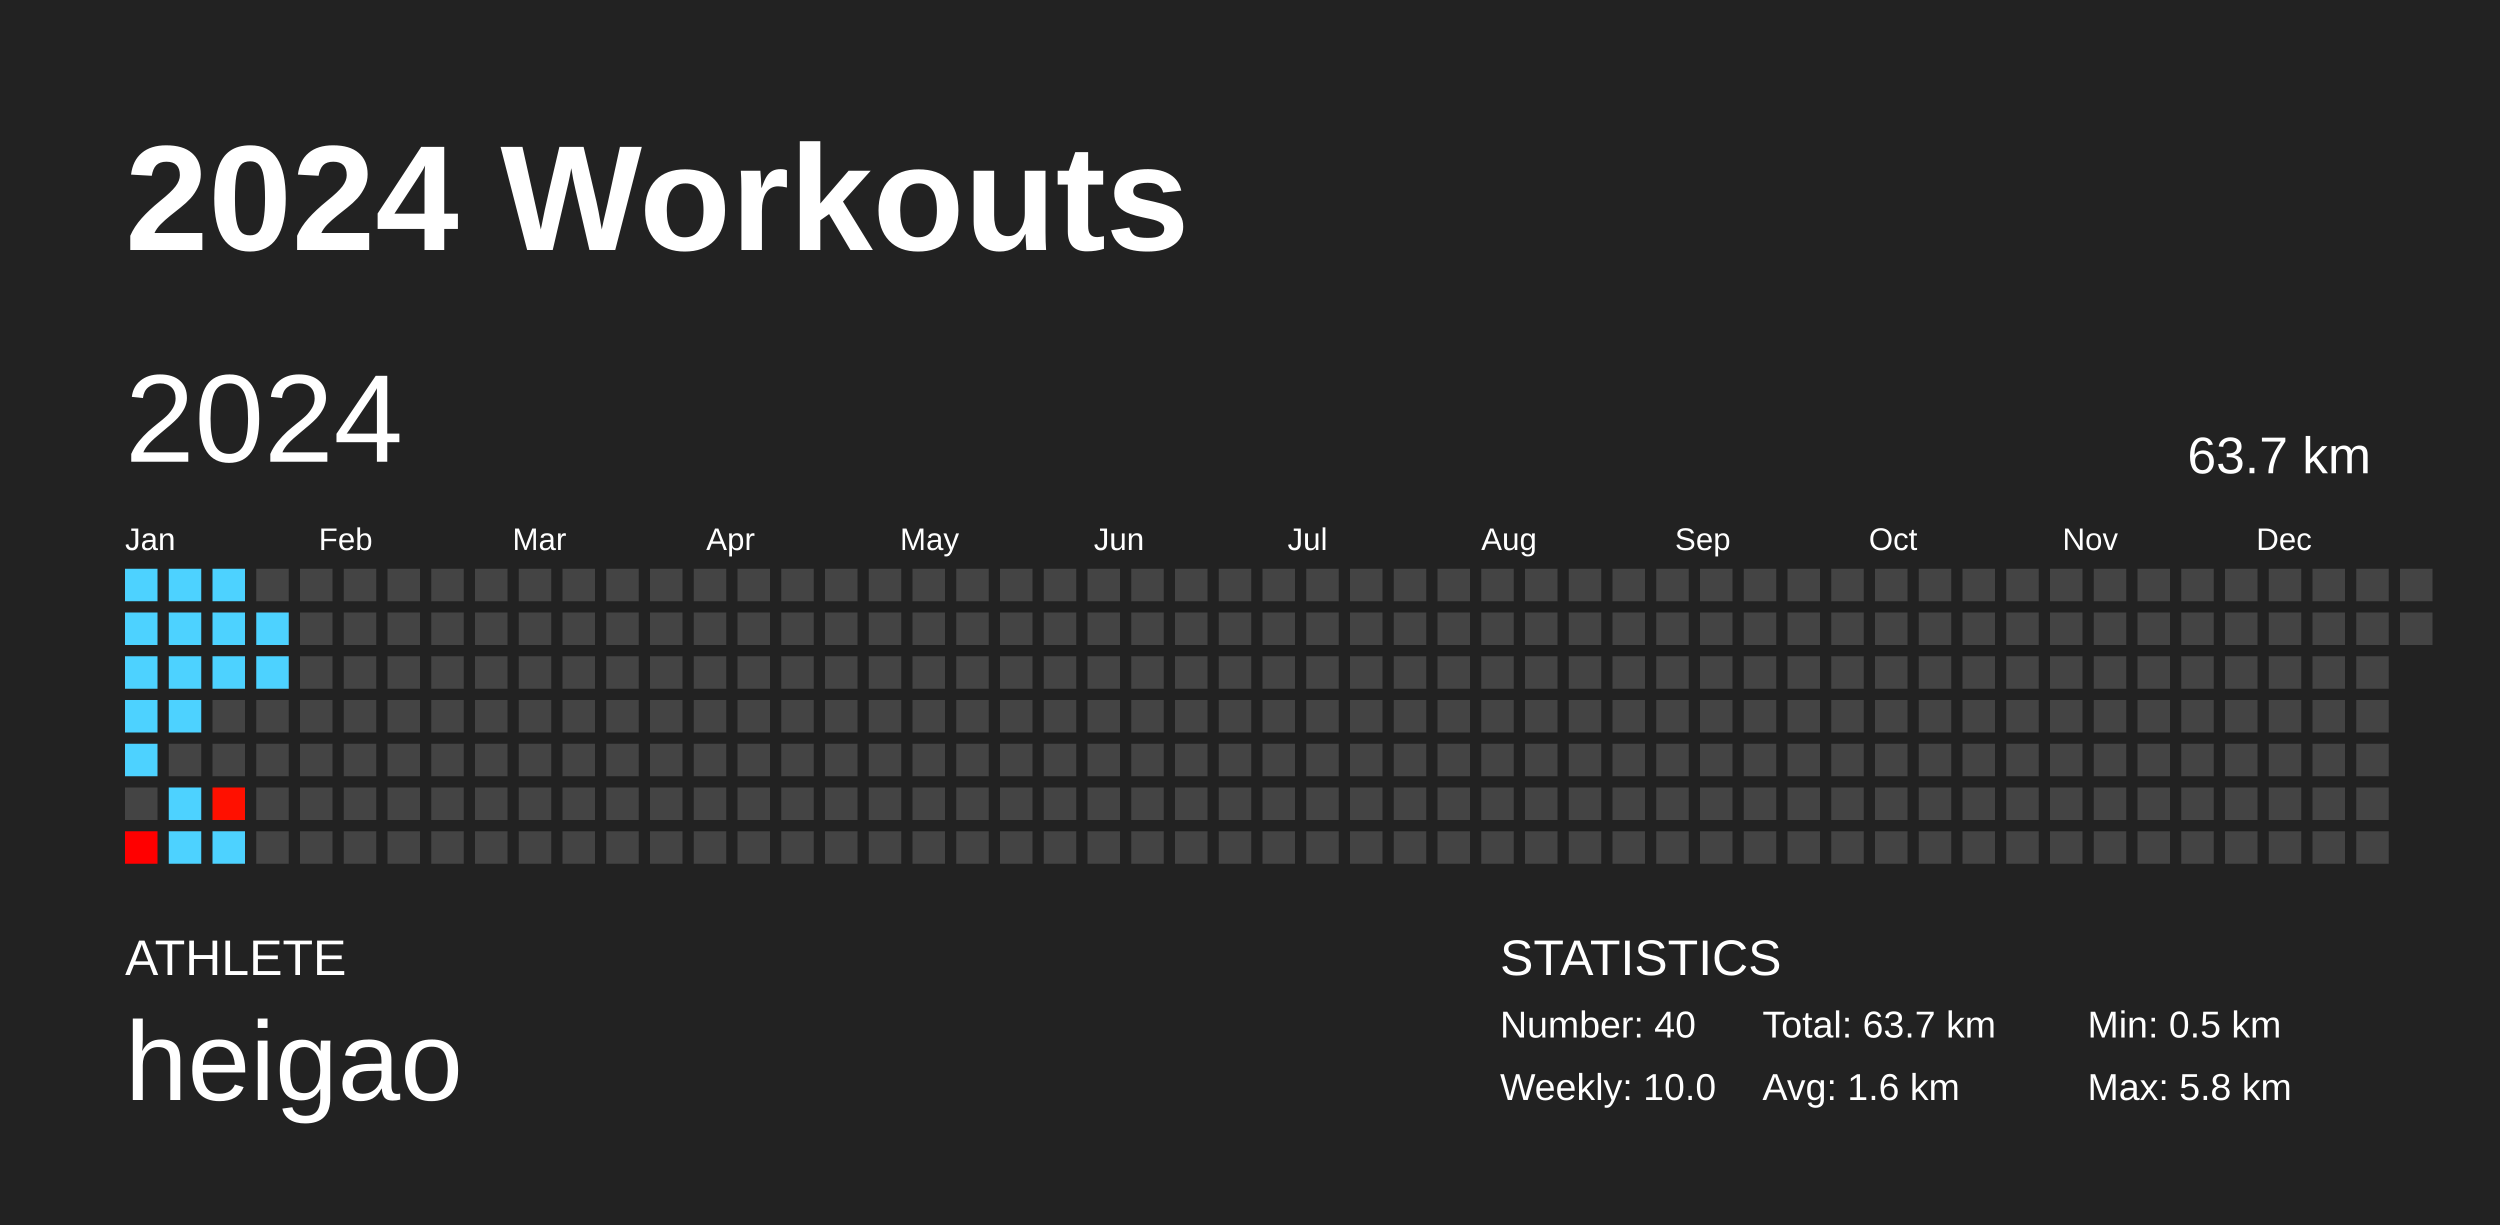
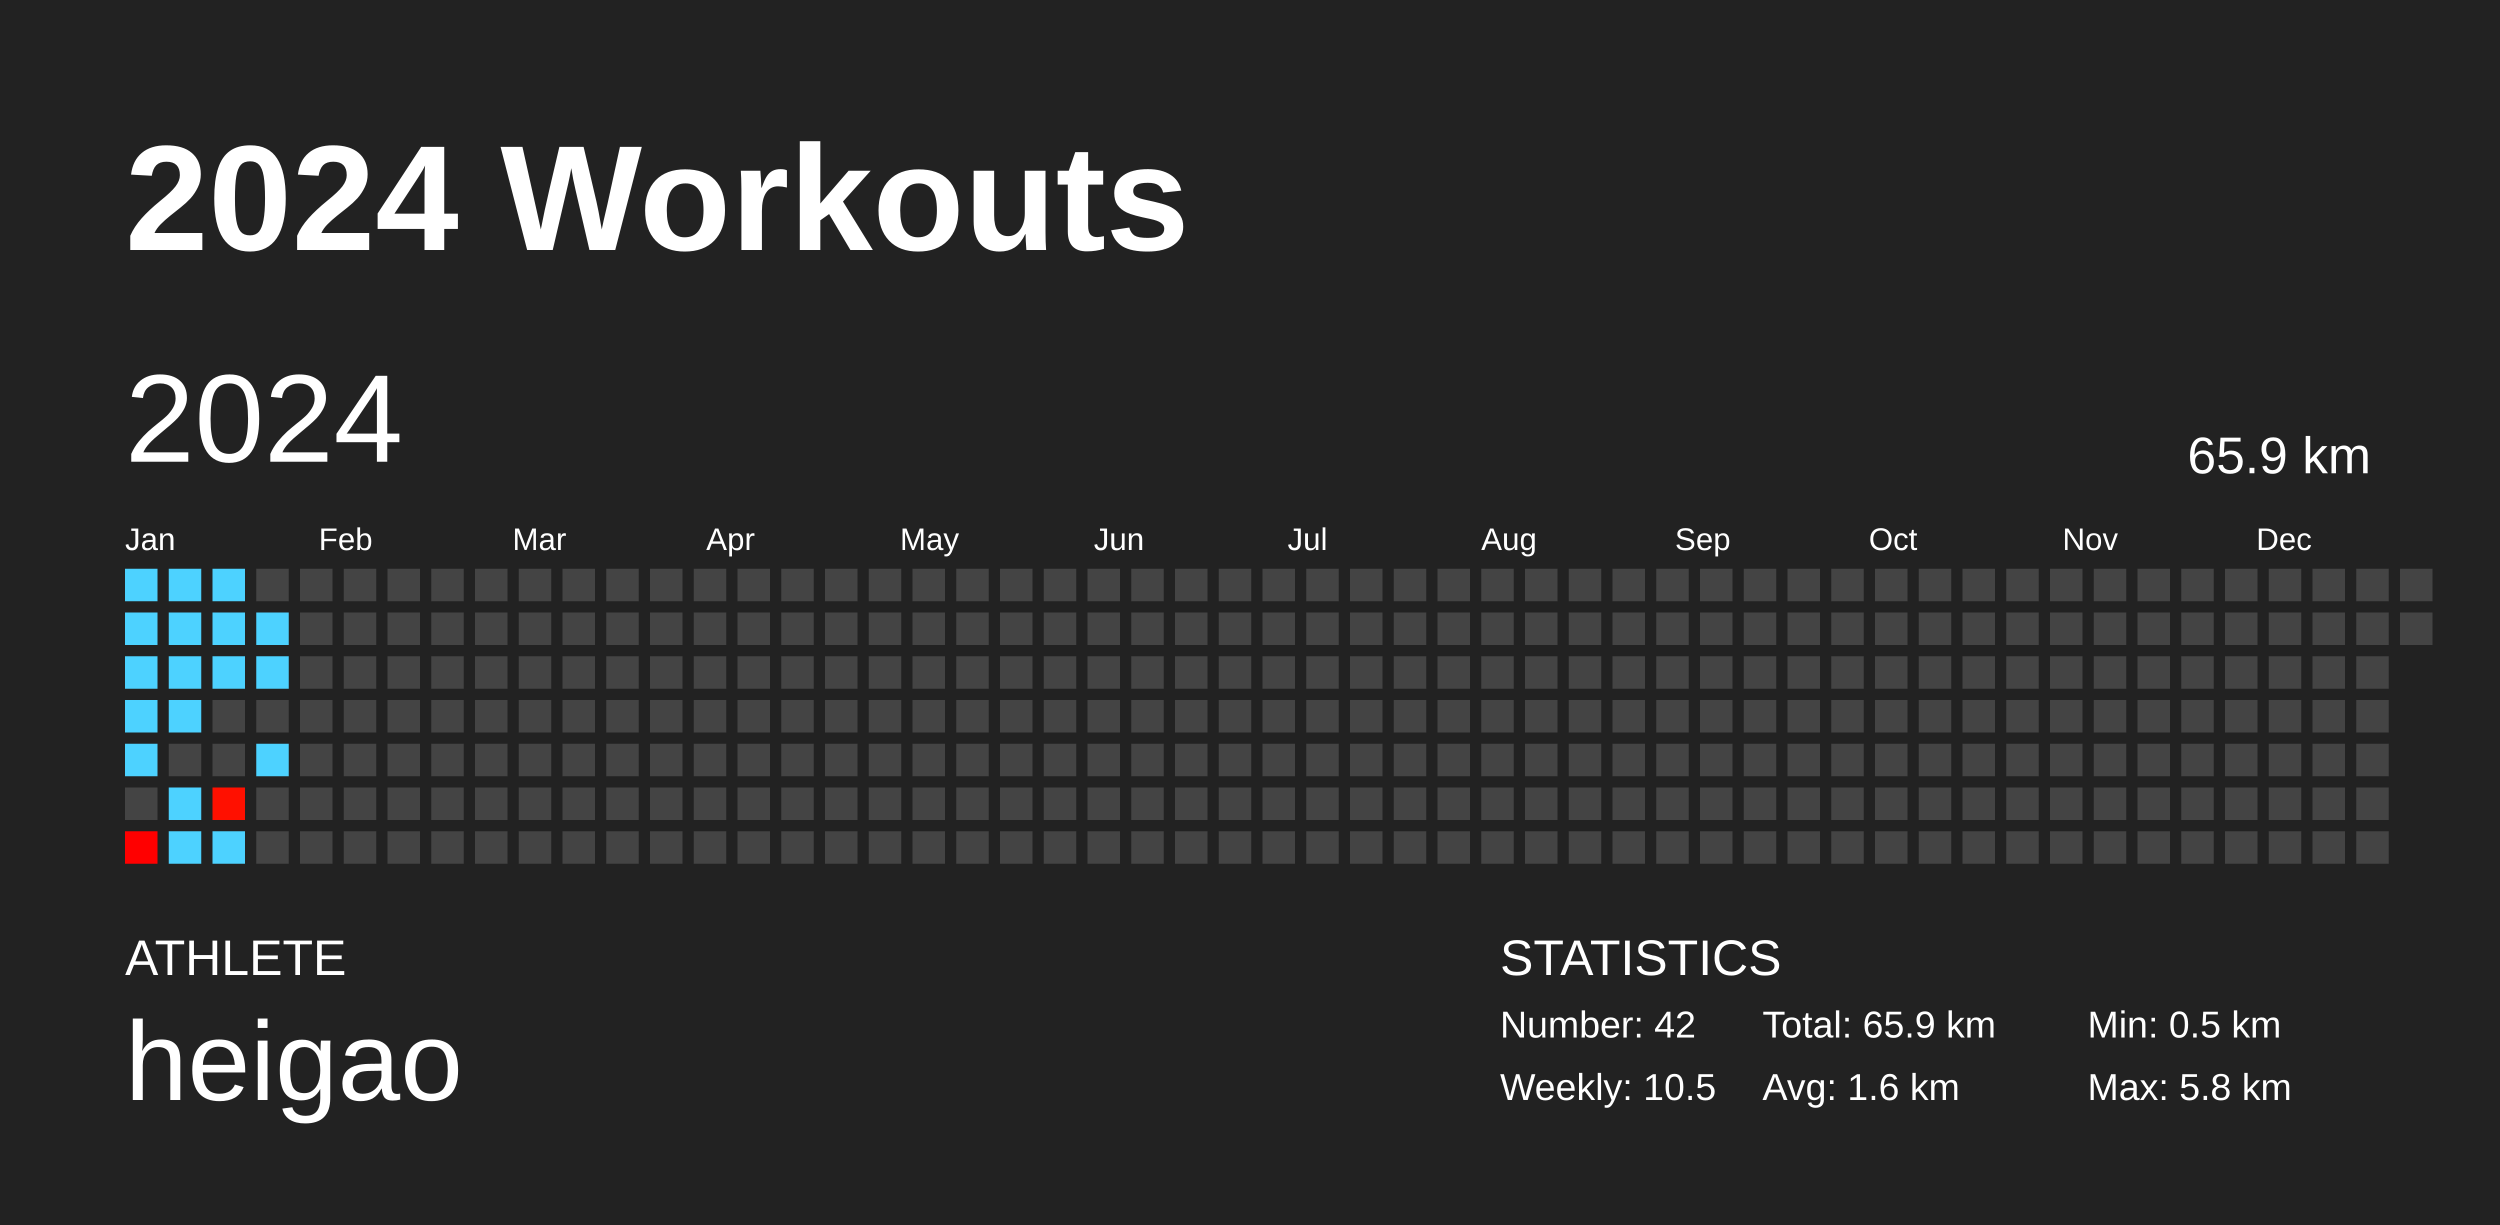
<svg xmlns="http://www.w3.org/2000/svg" baseProfile="full" height="98mm" version="1.1" viewBox="0,0,200,98" width="200mm">
  <defs />
  <rect fill="#222222" height="98" width="200" x="0" y="0" />
  <text fill="#FFFFFF" style="font-size:12px; font-family:Arial; font-weight:bold;" x="10" y="20">2024 Workouts</text>
  <text fill="#FFFFFF" style="font-size:4px; font-family:Arial" x="10" y="78">ATHLETE</text>
  <text fill="#FFFFFF" style="font-size:9px; font-family:Arial" x="10" y="88">heigao</text>
  <text fill="#FFFFFF" style="font-size:4px; font-family:Arial" x="120" y="78">STATISTICS</text>
-   <text fill="#FFFFFF" style="font-size:3px; font-family:Arial" x="120" y="83">Number: 40</text>
-   <text fill="#FFFFFF" style="font-size:3px; font-family:Arial" x="120" y="88">Weekly: 10.0</text>
-   <text fill="#FFFFFF" style="font-size:3px; font-family:Arial" x="141" y="83">Total: 63.7 km</text>
+   <text fill="#FFFFFF" style="font-size:3px; font-family:Arial" x="120" y="83">Number: 42</text>
+   <text fill="#FFFFFF" style="font-size:3px; font-family:Arial" x="120" y="88">Weekly: 10.5</text>
+   <text fill="#FFFFFF" style="font-size:3px; font-family:Arial" x="141" y="83">Total: 65.9 km</text>
  <text fill="#FFFFFF" style="font-size:3px; font-family:Arial" x="141" y="88">Avg: 1.6 km</text>
  <text fill="#FFFFFF" style="font-size:3px; font-family:Arial" x="167" y="83">Min: 0.5 km</text>
  <text fill="#FFFFFF" style="font-size:3px; font-family:Arial" x="167" y="88">Max: 5.8 km</text>
  <text dominant-baseline="hanging" fill="#FFFFFF" style="font-size:10.0px; font-family:Arial;" x="10" y="30">2024</text>
-   <text dominant-baseline="hanging" fill="#FFFFFF" style="font-size:4.125px; font-family:Arial;" x="175" y="35">63.7 km</text>
+   <text dominant-baseline="hanging" fill="#FFFFFF" style="font-size:4.125px; font-family:Arial;" x="175" y="35">65.9 km</text>
  <text fill="#FFFFFF" style="font-size:2.5px; font-family:Arial" x="10.0" y="44">Jan</text>
  <text fill="#FFFFFF" style="font-size:2.5px; font-family:Arial" x="25.5" y="44">Feb</text>
  <text fill="#FFFFFF" style="font-size:2.5px; font-family:Arial" x="41.0" y="44">Mar</text>
  <text fill="#FFFFFF" style="font-size:2.5px; font-family:Arial" x="56.5" y="44">Apr</text>
  <text fill="#FFFFFF" style="font-size:2.5px; font-family:Arial" x="72.0" y="44">May</text>
  <text fill="#FFFFFF" style="font-size:2.5px; font-family:Arial" x="87.5" y="44">Jun</text>
  <text fill="#FFFFFF" style="font-size:2.5px; font-family:Arial" x="103.0" y="44">Jul</text>
  <text fill="#FFFFFF" style="font-size:2.5px; font-family:Arial" x="118.5" y="44">Aug</text>
  <text fill="#FFFFFF" style="font-size:2.5px; font-family:Arial" x="134.0" y="44">Sep</text>
  <text fill="#FFFFFF" style="font-size:2.5px; font-family:Arial" x="149.5" y="44">Oct</text>
  <text fill="#FFFFFF" style="font-size:2.5px; font-family:Arial" x="165.0" y="44">Nov</text>
  <text fill="#FFFFFF" style="font-size:2.5px; font-family:Arial" x="180.5" y="44">Dec</text>
  <rect fill="#4dd2ff" height="2.6" width="2.6" x="10.0" y="45.5" />
  <rect fill="#4dd2ff" height="2.6" width="2.6" x="10.0" y="49.0" />
  <rect fill="#4dd2ff" height="2.6" width="2.6" x="10.0" y="52.5" />
  <rect fill="#4dd2ff" height="2.6" width="2.6" x="10.0" y="56.0" />
  <rect fill="#4dd2ff" height="2.6" width="2.6" x="10.0" y="59.5" />
  <rect fill="#444444" height="2.6" width="2.6" x="10.0" y="63.0" />
  <rect fill="#ff0000" height="2.6" width="2.6" x="10.0" y="66.5" />
  <rect fill="#4dd2ff" height="2.6" width="2.6" x="13.5" y="45.5" />
  <rect fill="#4dd2ff" height="2.6" width="2.6" x="13.5" y="49.0" />
  <rect fill="#4dd2ff" height="2.6" width="2.6" x="13.5" y="52.5" />
  <rect fill="#4dd2ff" height="2.6" width="2.6" x="13.5" y="56.0" />
  <rect fill="#444444" height="2.6" width="2.6" x="13.5" y="59.5" />
  <rect fill="#4dd2ff" height="2.6" width="2.6" x="13.5" y="63.0" />
  <rect fill="#4dd2ff" height="2.6" width="2.6" x="13.5" y="66.5" />
  <rect fill="#4dd2ff" height="2.6" width="2.6" x="17.0" y="45.5" />
  <rect fill="#4dd2ff" height="2.6" width="2.6" x="17.0" y="49.0" />
  <rect fill="#4dd2ff" height="2.6" width="2.6" x="17.0" y="52.5" />
  <rect fill="#444444" height="2.6" width="2.6" x="17.0" y="56.0" />
  <rect fill="#444444" height="2.6" width="2.6" x="17.0" y="59.5" />
  <rect fill="#ff1000" height="2.6" width="2.6" x="17.0" y="63.0" />
  <rect fill="#4dd2ff" height="2.6" width="2.6" x="17.0" y="66.5" />
  <rect fill="#444444" height="2.6" width="2.6" x="20.5" y="45.5" />
  <rect fill="#4dd2ff" height="2.6" width="2.6" x="20.5" y="49.0" />
  <rect fill="#4dd2ff" height="2.6" width="2.6" x="20.5" y="52.5" />
  <rect fill="#444444" height="2.6" width="2.6" x="20.5" y="56.0" />
-   <rect fill="#444444" height="2.6" width="2.6" x="20.5" y="59.5" />
+   <rect fill="#4dd2ff" height="2.6" width="2.6" x="20.5" y="59.5" />
  <rect fill="#444444" height="2.6" width="2.6" x="20.5" y="63.0" />
  <rect fill="#444444" height="2.6" width="2.6" x="20.5" y="66.5" />
  <rect fill="#444444" height="2.6" width="2.6" x="24.0" y="45.5" />
  <rect fill="#444444" height="2.6" width="2.6" x="24.0" y="49.0" />
  <rect fill="#444444" height="2.6" width="2.6" x="24.0" y="52.5" />
  <rect fill="#444444" height="2.6" width="2.6" x="24.0" y="56.0" />
  <rect fill="#444444" height="2.6" width="2.6" x="24.0" y="59.5" />
  <rect fill="#444444" height="2.6" width="2.6" x="24.0" y="63.0" />
  <rect fill="#444444" height="2.6" width="2.6" x="24.0" y="66.5" />
  <rect fill="#444444" height="2.6" width="2.6" x="27.5" y="45.5" />
  <rect fill="#444444" height="2.6" width="2.6" x="27.5" y="49.0" />
  <rect fill="#444444" height="2.6" width="2.6" x="27.5" y="52.5" />
  <rect fill="#444444" height="2.6" width="2.6" x="27.5" y="56.0" />
  <rect fill="#444444" height="2.6" width="2.6" x="27.5" y="59.5" />
  <rect fill="#444444" height="2.6" width="2.6" x="27.5" y="63.0" />
  <rect fill="#444444" height="2.6" width="2.6" x="27.5" y="66.5" />
  <rect fill="#444444" height="2.6" width="2.6" x="31.0" y="45.5" />
  <rect fill="#444444" height="2.6" width="2.6" x="31.0" y="49.0" />
  <rect fill="#444444" height="2.6" width="2.6" x="31.0" y="52.5" />
  <rect fill="#444444" height="2.6" width="2.6" x="31.0" y="56.0" />
  <rect fill="#444444" height="2.6" width="2.6" x="31.0" y="59.5" />
  <rect fill="#444444" height="2.6" width="2.6" x="31.0" y="63.0" />
  <rect fill="#444444" height="2.6" width="2.6" x="31.0" y="66.5" />
  <rect fill="#444444" height="2.6" width="2.6" x="34.5" y="45.5" />
  <rect fill="#444444" height="2.6" width="2.6" x="34.5" y="49.0" />
  <rect fill="#444444" height="2.6" width="2.6" x="34.5" y="52.5" />
  <rect fill="#444444" height="2.6" width="2.6" x="34.5" y="56.0" />
  <rect fill="#444444" height="2.6" width="2.6" x="34.5" y="59.5" />
  <rect fill="#444444" height="2.6" width="2.6" x="34.5" y="63.0" />
  <rect fill="#444444" height="2.6" width="2.6" x="34.5" y="66.5" />
  <rect fill="#444444" height="2.6" width="2.6" x="38.0" y="45.5" />
  <rect fill="#444444" height="2.6" width="2.6" x="38.0" y="49.0" />
  <rect fill="#444444" height="2.6" width="2.6" x="38.0" y="52.5" />
  <rect fill="#444444" height="2.6" width="2.6" x="38.0" y="56.0" />
  <rect fill="#444444" height="2.6" width="2.6" x="38.0" y="59.5" />
  <rect fill="#444444" height="2.6" width="2.6" x="38.0" y="63.0" />
  <rect fill="#444444" height="2.6" width="2.6" x="38.0" y="66.5" />
  <rect fill="#444444" height="2.6" width="2.6" x="41.5" y="45.5" />
  <rect fill="#444444" height="2.6" width="2.6" x="41.5" y="49.0" />
  <rect fill="#444444" height="2.6" width="2.6" x="41.5" y="52.5" />
  <rect fill="#444444" height="2.6" width="2.6" x="41.5" y="56.0" />
  <rect fill="#444444" height="2.6" width="2.6" x="41.5" y="59.5" />
  <rect fill="#444444" height="2.6" width="2.6" x="41.5" y="63.0" />
  <rect fill="#444444" height="2.6" width="2.6" x="41.5" y="66.5" />
  <rect fill="#444444" height="2.6" width="2.6" x="45.0" y="45.5" />
  <rect fill="#444444" height="2.6" width="2.6" x="45.0" y="49.0" />
  <rect fill="#444444" height="2.6" width="2.6" x="45.0" y="52.5" />
  <rect fill="#444444" height="2.6" width="2.6" x="45.0" y="56.0" />
  <rect fill="#444444" height="2.6" width="2.6" x="45.0" y="59.5" />
  <rect fill="#444444" height="2.6" width="2.6" x="45.0" y="63.0" />
  <rect fill="#444444" height="2.6" width="2.6" x="45.0" y="66.5" />
  <rect fill="#444444" height="2.6" width="2.6" x="48.5" y="45.5" />
  <rect fill="#444444" height="2.6" width="2.6" x="48.5" y="49.0" />
  <rect fill="#444444" height="2.6" width="2.6" x="48.5" y="52.5" />
  <rect fill="#444444" height="2.6" width="2.6" x="48.5" y="56.0" />
  <rect fill="#444444" height="2.6" width="2.6" x="48.5" y="59.5" />
  <rect fill="#444444" height="2.6" width="2.6" x="48.5" y="63.0" />
  <rect fill="#444444" height="2.6" width="2.6" x="48.5" y="66.5" />
  <rect fill="#444444" height="2.6" width="2.6" x="52.0" y="45.5" />
  <rect fill="#444444" height="2.6" width="2.6" x="52.0" y="49.0" />
  <rect fill="#444444" height="2.6" width="2.6" x="52.0" y="52.5" />
  <rect fill="#444444" height="2.6" width="2.6" x="52.0" y="56.0" />
  <rect fill="#444444" height="2.6" width="2.6" x="52.0" y="59.5" />
  <rect fill="#444444" height="2.6" width="2.6" x="52.0" y="63.0" />
  <rect fill="#444444" height="2.6" width="2.6" x="52.0" y="66.5" />
  <rect fill="#444444" height="2.6" width="2.6" x="55.5" y="45.5" />
  <rect fill="#444444" height="2.6" width="2.6" x="55.5" y="49.0" />
  <rect fill="#444444" height="2.6" width="2.6" x="55.5" y="52.5" />
  <rect fill="#444444" height="2.6" width="2.6" x="55.5" y="56.0" />
  <rect fill="#444444" height="2.6" width="2.6" x="55.5" y="59.5" />
  <rect fill="#444444" height="2.6" width="2.6" x="55.5" y="63.0" />
  <rect fill="#444444" height="2.6" width="2.6" x="55.5" y="66.5" />
  <rect fill="#444444" height="2.6" width="2.6" x="59.0" y="45.5" />
  <rect fill="#444444" height="2.6" width="2.6" x="59.0" y="49.0" />
  <rect fill="#444444" height="2.6" width="2.6" x="59.0" y="52.5" />
  <rect fill="#444444" height="2.6" width="2.6" x="59.0" y="56.0" />
  <rect fill="#444444" height="2.6" width="2.6" x="59.0" y="59.5" />
  <rect fill="#444444" height="2.6" width="2.6" x="59.0" y="63.0" />
  <rect fill="#444444" height="2.6" width="2.6" x="59.0" y="66.5" />
  <rect fill="#444444" height="2.6" width="2.6" x="62.5" y="45.5" />
  <rect fill="#444444" height="2.6" width="2.6" x="62.5" y="49.0" />
  <rect fill="#444444" height="2.6" width="2.6" x="62.5" y="52.5" />
  <rect fill="#444444" height="2.6" width="2.6" x="62.5" y="56.0" />
  <rect fill="#444444" height="2.6" width="2.6" x="62.5" y="59.5" />
  <rect fill="#444444" height="2.6" width="2.6" x="62.5" y="63.0" />
  <rect fill="#444444" height="2.6" width="2.6" x="62.5" y="66.5" />
  <rect fill="#444444" height="2.6" width="2.6" x="66.0" y="45.5" />
  <rect fill="#444444" height="2.6" width="2.6" x="66.0" y="49.0" />
  <rect fill="#444444" height="2.6" width="2.6" x="66.0" y="52.5" />
  <rect fill="#444444" height="2.6" width="2.6" x="66.0" y="56.0" />
  <rect fill="#444444" height="2.6" width="2.6" x="66.0" y="59.5" />
  <rect fill="#444444" height="2.6" width="2.6" x="66.0" y="63.0" />
  <rect fill="#444444" height="2.6" width="2.6" x="66.0" y="66.5" />
  <rect fill="#444444" height="2.6" width="2.6" x="69.5" y="45.5" />
  <rect fill="#444444" height="2.6" width="2.6" x="69.5" y="49.0" />
  <rect fill="#444444" height="2.6" width="2.6" x="69.5" y="52.5" />
  <rect fill="#444444" height="2.6" width="2.6" x="69.5" y="56.0" />
  <rect fill="#444444" height="2.6" width="2.6" x="69.5" y="59.5" />
  <rect fill="#444444" height="2.6" width="2.6" x="69.5" y="63.0" />
  <rect fill="#444444" height="2.6" width="2.6" x="69.5" y="66.5" />
  <rect fill="#444444" height="2.6" width="2.6" x="73.0" y="45.5" />
  <rect fill="#444444" height="2.6" width="2.6" x="73.0" y="49.0" />
  <rect fill="#444444" height="2.6" width="2.6" x="73.0" y="52.5" />
  <rect fill="#444444" height="2.6" width="2.6" x="73.0" y="56.0" />
  <rect fill="#444444" height="2.6" width="2.6" x="73.0" y="59.5" />
  <rect fill="#444444" height="2.6" width="2.6" x="73.0" y="63.0" />
  <rect fill="#444444" height="2.6" width="2.6" x="73.0" y="66.5" />
  <rect fill="#444444" height="2.6" width="2.6" x="76.5" y="45.5" />
  <rect fill="#444444" height="2.6" width="2.6" x="76.5" y="49.0" />
  <rect fill="#444444" height="2.6" width="2.6" x="76.5" y="52.5" />
  <rect fill="#444444" height="2.6" width="2.6" x="76.5" y="56.0" />
  <rect fill="#444444" height="2.6" width="2.6" x="76.5" y="59.5" />
  <rect fill="#444444" height="2.6" width="2.6" x="76.5" y="63.0" />
  <rect fill="#444444" height="2.6" width="2.6" x="76.5" y="66.5" />
  <rect fill="#444444" height="2.6" width="2.6" x="80.0" y="45.5" />
  <rect fill="#444444" height="2.6" width="2.6" x="80.0" y="49.0" />
  <rect fill="#444444" height="2.6" width="2.6" x="80.0" y="52.5" />
  <rect fill="#444444" height="2.6" width="2.6" x="80.0" y="56.0" />
  <rect fill="#444444" height="2.6" width="2.6" x="80.0" y="59.5" />
  <rect fill="#444444" height="2.6" width="2.6" x="80.0" y="63.0" />
  <rect fill="#444444" height="2.6" width="2.6" x="80.0" y="66.5" />
  <rect fill="#444444" height="2.6" width="2.6" x="83.5" y="45.5" />
  <rect fill="#444444" height="2.6" width="2.6" x="83.5" y="49.0" />
  <rect fill="#444444" height="2.6" width="2.6" x="83.5" y="52.5" />
  <rect fill="#444444" height="2.6" width="2.6" x="83.5" y="56.0" />
  <rect fill="#444444" height="2.6" width="2.6" x="83.5" y="59.5" />
  <rect fill="#444444" height="2.6" width="2.6" x="83.5" y="63.0" />
  <rect fill="#444444" height="2.6" width="2.6" x="83.5" y="66.5" />
  <rect fill="#444444" height="2.6" width="2.6" x="87.0" y="45.5" />
  <rect fill="#444444" height="2.6" width="2.6" x="87.0" y="49.0" />
  <rect fill="#444444" height="2.6" width="2.6" x="87.0" y="52.5" />
  <rect fill="#444444" height="2.6" width="2.6" x="87.0" y="56.0" />
  <rect fill="#444444" height="2.6" width="2.6" x="87.0" y="59.5" />
  <rect fill="#444444" height="2.6" width="2.6" x="87.0" y="63.0" />
  <rect fill="#444444" height="2.6" width="2.6" x="87.0" y="66.5" />
  <rect fill="#444444" height="2.6" width="2.6" x="90.5" y="45.5" />
  <rect fill="#444444" height="2.6" width="2.6" x="90.5" y="49.0" />
  <rect fill="#444444" height="2.6" width="2.6" x="90.5" y="52.5" />
  <rect fill="#444444" height="2.6" width="2.6" x="90.5" y="56.0" />
  <rect fill="#444444" height="2.6" width="2.6" x="90.5" y="59.5" />
  <rect fill="#444444" height="2.6" width="2.6" x="90.5" y="63.0" />
  <rect fill="#444444" height="2.6" width="2.6" x="90.5" y="66.5" />
  <rect fill="#444444" height="2.6" width="2.6" x="94.0" y="45.5" />
  <rect fill="#444444" height="2.6" width="2.6" x="94.0" y="49.0" />
  <rect fill="#444444" height="2.6" width="2.6" x="94.0" y="52.5" />
  <rect fill="#444444" height="2.6" width="2.6" x="94.0" y="56.0" />
  <rect fill="#444444" height="2.6" width="2.6" x="94.0" y="59.5" />
  <rect fill="#444444" height="2.6" width="2.6" x="94.0" y="63.0" />
  <rect fill="#444444" height="2.6" width="2.6" x="94.0" y="66.5" />
  <rect fill="#444444" height="2.6" width="2.6" x="97.5" y="45.5" />
  <rect fill="#444444" height="2.6" width="2.6" x="97.5" y="49.0" />
  <rect fill="#444444" height="2.6" width="2.6" x="97.5" y="52.5" />
  <rect fill="#444444" height="2.6" width="2.6" x="97.5" y="56.0" />
  <rect fill="#444444" height="2.6" width="2.6" x="97.5" y="59.5" />
  <rect fill="#444444" height="2.6" width="2.6" x="97.5" y="63.0" />
  <rect fill="#444444" height="2.6" width="2.6" x="97.5" y="66.5" />
  <rect fill="#444444" height="2.6" width="2.6" x="101.0" y="45.5" />
  <rect fill="#444444" height="2.6" width="2.6" x="101.0" y="49.0" />
  <rect fill="#444444" height="2.6" width="2.6" x="101.0" y="52.5" />
  <rect fill="#444444" height="2.6" width="2.6" x="101.0" y="56.0" />
  <rect fill="#444444" height="2.6" width="2.6" x="101.0" y="59.5" />
  <rect fill="#444444" height="2.6" width="2.6" x="101.0" y="63.0" />
  <rect fill="#444444" height="2.6" width="2.6" x="101.0" y="66.5" />
  <rect fill="#444444" height="2.6" width="2.6" x="104.5" y="45.5" />
  <rect fill="#444444" height="2.6" width="2.6" x="104.5" y="49.0" />
  <rect fill="#444444" height="2.6" width="2.6" x="104.5" y="52.5" />
  <rect fill="#444444" height="2.6" width="2.6" x="104.5" y="56.0" />
  <rect fill="#444444" height="2.6" width="2.6" x="104.5" y="59.5" />
  <rect fill="#444444" height="2.6" width="2.6" x="104.5" y="63.0" />
  <rect fill="#444444" height="2.6" width="2.6" x="104.5" y="66.5" />
  <rect fill="#444444" height="2.6" width="2.6" x="108.0" y="45.5" />
  <rect fill="#444444" height="2.6" width="2.6" x="108.0" y="49.0" />
  <rect fill="#444444" height="2.6" width="2.6" x="108.0" y="52.5" />
  <rect fill="#444444" height="2.6" width="2.6" x="108.0" y="56.0" />
  <rect fill="#444444" height="2.6" width="2.6" x="108.0" y="59.5" />
  <rect fill="#444444" height="2.6" width="2.6" x="108.0" y="63.0" />
  <rect fill="#444444" height="2.6" width="2.6" x="108.0" y="66.5" />
  <rect fill="#444444" height="2.6" width="2.6" x="111.5" y="45.5" />
  <rect fill="#444444" height="2.6" width="2.6" x="111.5" y="49.0" />
  <rect fill="#444444" height="2.6" width="2.6" x="111.5" y="52.5" />
  <rect fill="#444444" height="2.6" width="2.6" x="111.5" y="56.0" />
  <rect fill="#444444" height="2.6" width="2.6" x="111.5" y="59.5" />
  <rect fill="#444444" height="2.6" width="2.6" x="111.5" y="63.0" />
  <rect fill="#444444" height="2.6" width="2.6" x="111.5" y="66.5" />
  <rect fill="#444444" height="2.6" width="2.6" x="115.0" y="45.5" />
  <rect fill="#444444" height="2.6" width="2.6" x="115.0" y="49.0" />
  <rect fill="#444444" height="2.6" width="2.6" x="115.0" y="52.5" />
  <rect fill="#444444" height="2.6" width="2.6" x="115.0" y="56.0" />
  <rect fill="#444444" height="2.6" width="2.6" x="115.0" y="59.5" />
  <rect fill="#444444" height="2.6" width="2.6" x="115.0" y="63.0" />
  <rect fill="#444444" height="2.6" width="2.6" x="115.0" y="66.5" />
  <rect fill="#444444" height="2.6" width="2.6" x="118.5" y="45.5" />
  <rect fill="#444444" height="2.6" width="2.6" x="118.5" y="49.0" />
  <rect fill="#444444" height="2.6" width="2.6" x="118.5" y="52.5" />
  <rect fill="#444444" height="2.6" width="2.6" x="118.5" y="56.0" />
  <rect fill="#444444" height="2.6" width="2.6" x="118.5" y="59.5" />
  <rect fill="#444444" height="2.6" width="2.6" x="118.5" y="63.0" />
  <rect fill="#444444" height="2.6" width="2.6" x="118.5" y="66.5" />
  <rect fill="#444444" height="2.6" width="2.6" x="122.0" y="45.5" />
  <rect fill="#444444" height="2.6" width="2.6" x="122.0" y="49.0" />
  <rect fill="#444444" height="2.6" width="2.6" x="122.0" y="52.5" />
  <rect fill="#444444" height="2.6" width="2.6" x="122.0" y="56.0" />
  <rect fill="#444444" height="2.6" width="2.6" x="122.0" y="59.5" />
  <rect fill="#444444" height="2.6" width="2.6" x="122.0" y="63.0" />
  <rect fill="#444444" height="2.6" width="2.6" x="122.0" y="66.5" />
  <rect fill="#444444" height="2.6" width="2.6" x="125.5" y="45.5" />
  <rect fill="#444444" height="2.6" width="2.6" x="125.5" y="49.0" />
  <rect fill="#444444" height="2.6" width="2.6" x="125.5" y="52.5" />
  <rect fill="#444444" height="2.6" width="2.6" x="125.5" y="56.0" />
  <rect fill="#444444" height="2.6" width="2.6" x="125.5" y="59.5" />
  <rect fill="#444444" height="2.6" width="2.6" x="125.5" y="63.0" />
  <rect fill="#444444" height="2.6" width="2.6" x="125.5" y="66.5" />
  <rect fill="#444444" height="2.6" width="2.6" x="129.0" y="45.5" />
  <rect fill="#444444" height="2.6" width="2.6" x="129.0" y="49.0" />
  <rect fill="#444444" height="2.6" width="2.6" x="129.0" y="52.5" />
  <rect fill="#444444" height="2.6" width="2.6" x="129.0" y="56.0" />
  <rect fill="#444444" height="2.6" width="2.6" x="129.0" y="59.5" />
  <rect fill="#444444" height="2.6" width="2.6" x="129.0" y="63.0" />
  <rect fill="#444444" height="2.6" width="2.6" x="129.0" y="66.5" />
  <rect fill="#444444" height="2.6" width="2.6" x="132.5" y="45.5" />
  <rect fill="#444444" height="2.6" width="2.6" x="132.5" y="49.0" />
  <rect fill="#444444" height="2.6" width="2.6" x="132.5" y="52.5" />
  <rect fill="#444444" height="2.6" width="2.6" x="132.5" y="56.0" />
  <rect fill="#444444" height="2.6" width="2.6" x="132.5" y="59.5" />
  <rect fill="#444444" height="2.6" width="2.6" x="132.5" y="63.0" />
  <rect fill="#444444" height="2.6" width="2.6" x="132.5" y="66.5" />
  <rect fill="#444444" height="2.6" width="2.6" x="136.0" y="45.5" />
  <rect fill="#444444" height="2.6" width="2.6" x="136.0" y="49.0" />
  <rect fill="#444444" height="2.6" width="2.6" x="136.0" y="52.5" />
  <rect fill="#444444" height="2.6" width="2.6" x="136.0" y="56.0" />
  <rect fill="#444444" height="2.6" width="2.6" x="136.0" y="59.5" />
  <rect fill="#444444" height="2.6" width="2.6" x="136.0" y="63.0" />
  <rect fill="#444444" height="2.6" width="2.6" x="136.0" y="66.5" />
  <rect fill="#444444" height="2.6" width="2.6" x="139.5" y="45.5" />
  <rect fill="#444444" height="2.6" width="2.6" x="139.5" y="49.0" />
  <rect fill="#444444" height="2.6" width="2.6" x="139.5" y="52.5" />
  <rect fill="#444444" height="2.6" width="2.6" x="139.5" y="56.0" />
  <rect fill="#444444" height="2.6" width="2.6" x="139.5" y="59.5" />
  <rect fill="#444444" height="2.6" width="2.6" x="139.5" y="63.0" />
  <rect fill="#444444" height="2.6" width="2.6" x="139.5" y="66.5" />
  <rect fill="#444444" height="2.6" width="2.6" x="143.0" y="45.5" />
  <rect fill="#444444" height="2.6" width="2.6" x="143.0" y="49.0" />
  <rect fill="#444444" height="2.6" width="2.6" x="143.0" y="52.5" />
  <rect fill="#444444" height="2.6" width="2.6" x="143.0" y="56.0" />
  <rect fill="#444444" height="2.6" width="2.6" x="143.0" y="59.5" />
  <rect fill="#444444" height="2.6" width="2.6" x="143.0" y="63.0" />
  <rect fill="#444444" height="2.6" width="2.6" x="143.0" y="66.5" />
  <rect fill="#444444" height="2.6" width="2.6" x="146.5" y="45.5" />
  <rect fill="#444444" height="2.6" width="2.6" x="146.5" y="49.0" />
  <rect fill="#444444" height="2.6" width="2.6" x="146.5" y="52.5" />
  <rect fill="#444444" height="2.6" width="2.6" x="146.5" y="56.0" />
  <rect fill="#444444" height="2.6" width="2.6" x="146.5" y="59.5" />
  <rect fill="#444444" height="2.6" width="2.6" x="146.5" y="63.0" />
  <rect fill="#444444" height="2.6" width="2.6" x="146.5" y="66.5" />
  <rect fill="#444444" height="2.6" width="2.6" x="150.0" y="45.5" />
  <rect fill="#444444" height="2.6" width="2.6" x="150.0" y="49.0" />
  <rect fill="#444444" height="2.6" width="2.6" x="150.0" y="52.5" />
  <rect fill="#444444" height="2.6" width="2.6" x="150.0" y="56.0" />
  <rect fill="#444444" height="2.6" width="2.6" x="150.0" y="59.5" />
  <rect fill="#444444" height="2.6" width="2.6" x="150.0" y="63.0" />
  <rect fill="#444444" height="2.6" width="2.6" x="150.0" y="66.5" />
  <rect fill="#444444" height="2.6" width="2.6" x="153.5" y="45.5" />
  <rect fill="#444444" height="2.6" width="2.6" x="153.5" y="49.0" />
  <rect fill="#444444" height="2.6" width="2.6" x="153.5" y="52.5" />
  <rect fill="#444444" height="2.6" width="2.6" x="153.5" y="56.0" />
  <rect fill="#444444" height="2.6" width="2.6" x="153.5" y="59.5" />
  <rect fill="#444444" height="2.6" width="2.6" x="153.5" y="63.0" />
  <rect fill="#444444" height="2.6" width="2.6" x="153.5" y="66.5" />
  <rect fill="#444444" height="2.6" width="2.6" x="157.0" y="45.5" />
  <rect fill="#444444" height="2.6" width="2.6" x="157.0" y="49.0" />
  <rect fill="#444444" height="2.6" width="2.6" x="157.0" y="52.5" />
  <rect fill="#444444" height="2.6" width="2.6" x="157.0" y="56.0" />
  <rect fill="#444444" height="2.6" width="2.6" x="157.0" y="59.5" />
  <rect fill="#444444" height="2.6" width="2.6" x="157.0" y="63.0" />
  <rect fill="#444444" height="2.6" width="2.6" x="157.0" y="66.5" />
  <rect fill="#444444" height="2.6" width="2.6" x="160.5" y="45.5" />
  <rect fill="#444444" height="2.6" width="2.6" x="160.5" y="49.0" />
  <rect fill="#444444" height="2.6" width="2.6" x="160.5" y="52.5" />
  <rect fill="#444444" height="2.6" width="2.6" x="160.5" y="56.0" />
  <rect fill="#444444" height="2.6" width="2.6" x="160.5" y="59.5" />
  <rect fill="#444444" height="2.6" width="2.6" x="160.5" y="63.0" />
  <rect fill="#444444" height="2.6" width="2.6" x="160.5" y="66.5" />
  <rect fill="#444444" height="2.6" width="2.6" x="164.0" y="45.5" />
  <rect fill="#444444" height="2.6" width="2.6" x="164.0" y="49.0" />
  <rect fill="#444444" height="2.6" width="2.6" x="164.0" y="52.5" />
  <rect fill="#444444" height="2.6" width="2.6" x="164.0" y="56.0" />
  <rect fill="#444444" height="2.6" width="2.6" x="164.0" y="59.5" />
  <rect fill="#444444" height="2.6" width="2.6" x="164.0" y="63.0" />
  <rect fill="#444444" height="2.6" width="2.6" x="164.0" y="66.5" />
  <rect fill="#444444" height="2.6" width="2.6" x="167.5" y="45.5" />
  <rect fill="#444444" height="2.6" width="2.6" x="167.5" y="49.0" />
  <rect fill="#444444" height="2.6" width="2.6" x="167.5" y="52.5" />
  <rect fill="#444444" height="2.6" width="2.6" x="167.5" y="56.0" />
  <rect fill="#444444" height="2.6" width="2.6" x="167.5" y="59.5" />
  <rect fill="#444444" height="2.6" width="2.6" x="167.5" y="63.0" />
  <rect fill="#444444" height="2.6" width="2.6" x="167.5" y="66.5" />
  <rect fill="#444444" height="2.6" width="2.6" x="171.0" y="45.5" />
  <rect fill="#444444" height="2.6" width="2.6" x="171.0" y="49.0" />
  <rect fill="#444444" height="2.6" width="2.6" x="171.0" y="52.5" />
  <rect fill="#444444" height="2.6" width="2.6" x="171.0" y="56.0" />
  <rect fill="#444444" height="2.6" width="2.6" x="171.0" y="59.5" />
  <rect fill="#444444" height="2.6" width="2.6" x="171.0" y="63.0" />
  <rect fill="#444444" height="2.6" width="2.6" x="171.0" y="66.5" />
  <rect fill="#444444" height="2.6" width="2.6" x="174.5" y="45.5" />
  <rect fill="#444444" height="2.6" width="2.6" x="174.5" y="49.0" />
  <rect fill="#444444" height="2.6" width="2.6" x="174.5" y="52.5" />
  <rect fill="#444444" height="2.6" width="2.6" x="174.5" y="56.0" />
  <rect fill="#444444" height="2.6" width="2.6" x="174.5" y="59.5" />
  <rect fill="#444444" height="2.6" width="2.6" x="174.5" y="63.0" />
  <rect fill="#444444" height="2.6" width="2.6" x="174.5" y="66.5" />
  <rect fill="#444444" height="2.6" width="2.6" x="178.0" y="45.5" />
  <rect fill="#444444" height="2.6" width="2.6" x="178.0" y="49.0" />
  <rect fill="#444444" height="2.6" width="2.6" x="178.0" y="52.5" />
  <rect fill="#444444" height="2.6" width="2.6" x="178.0" y="56.0" />
  <rect fill="#444444" height="2.6" width="2.6" x="178.0" y="59.5" />
  <rect fill="#444444" height="2.6" width="2.6" x="178.0" y="63.0" />
  <rect fill="#444444" height="2.6" width="2.6" x="178.0" y="66.5" />
  <rect fill="#444444" height="2.6" width="2.6" x="181.5" y="45.5" />
  <rect fill="#444444" height="2.6" width="2.6" x="181.5" y="49.0" />
  <rect fill="#444444" height="2.6" width="2.6" x="181.5" y="52.5" />
  <rect fill="#444444" height="2.6" width="2.6" x="181.5" y="56.0" />
  <rect fill="#444444" height="2.6" width="2.6" x="181.5" y="59.5" />
  <rect fill="#444444" height="2.6" width="2.6" x="181.5" y="63.0" />
  <rect fill="#444444" height="2.6" width="2.6" x="181.5" y="66.5" />
  <rect fill="#444444" height="2.6" width="2.6" x="185.0" y="45.5" />
  <rect fill="#444444" height="2.6" width="2.6" x="185.0" y="49.0" />
  <rect fill="#444444" height="2.6" width="2.6" x="185.0" y="52.5" />
  <rect fill="#444444" height="2.6" width="2.6" x="185.0" y="56.0" />
  <rect fill="#444444" height="2.6" width="2.6" x="185.0" y="59.5" />
  <rect fill="#444444" height="2.6" width="2.6" x="185.0" y="63.0" />
  <rect fill="#444444" height="2.6" width="2.6" x="185.0" y="66.5" />
  <rect fill="#444444" height="2.6" width="2.6" x="188.5" y="45.5" />
  <rect fill="#444444" height="2.6" width="2.6" x="188.5" y="49.0" />
  <rect fill="#444444" height="2.6" width="2.6" x="188.5" y="52.5" />
  <rect fill="#444444" height="2.6" width="2.6" x="188.5" y="56.0" />
  <rect fill="#444444" height="2.6" width="2.6" x="188.5" y="59.5" />
  <rect fill="#444444" height="2.6" width="2.6" x="188.5" y="63.0" />
  <rect fill="#444444" height="2.6" width="2.6" x="188.5" y="66.5" />
  <rect fill="#444444" height="2.6" width="2.6" x="192.0" y="45.5" />
  <rect fill="#444444" height="2.6" width="2.6" x="192.0" y="49.0" />
</svg>
